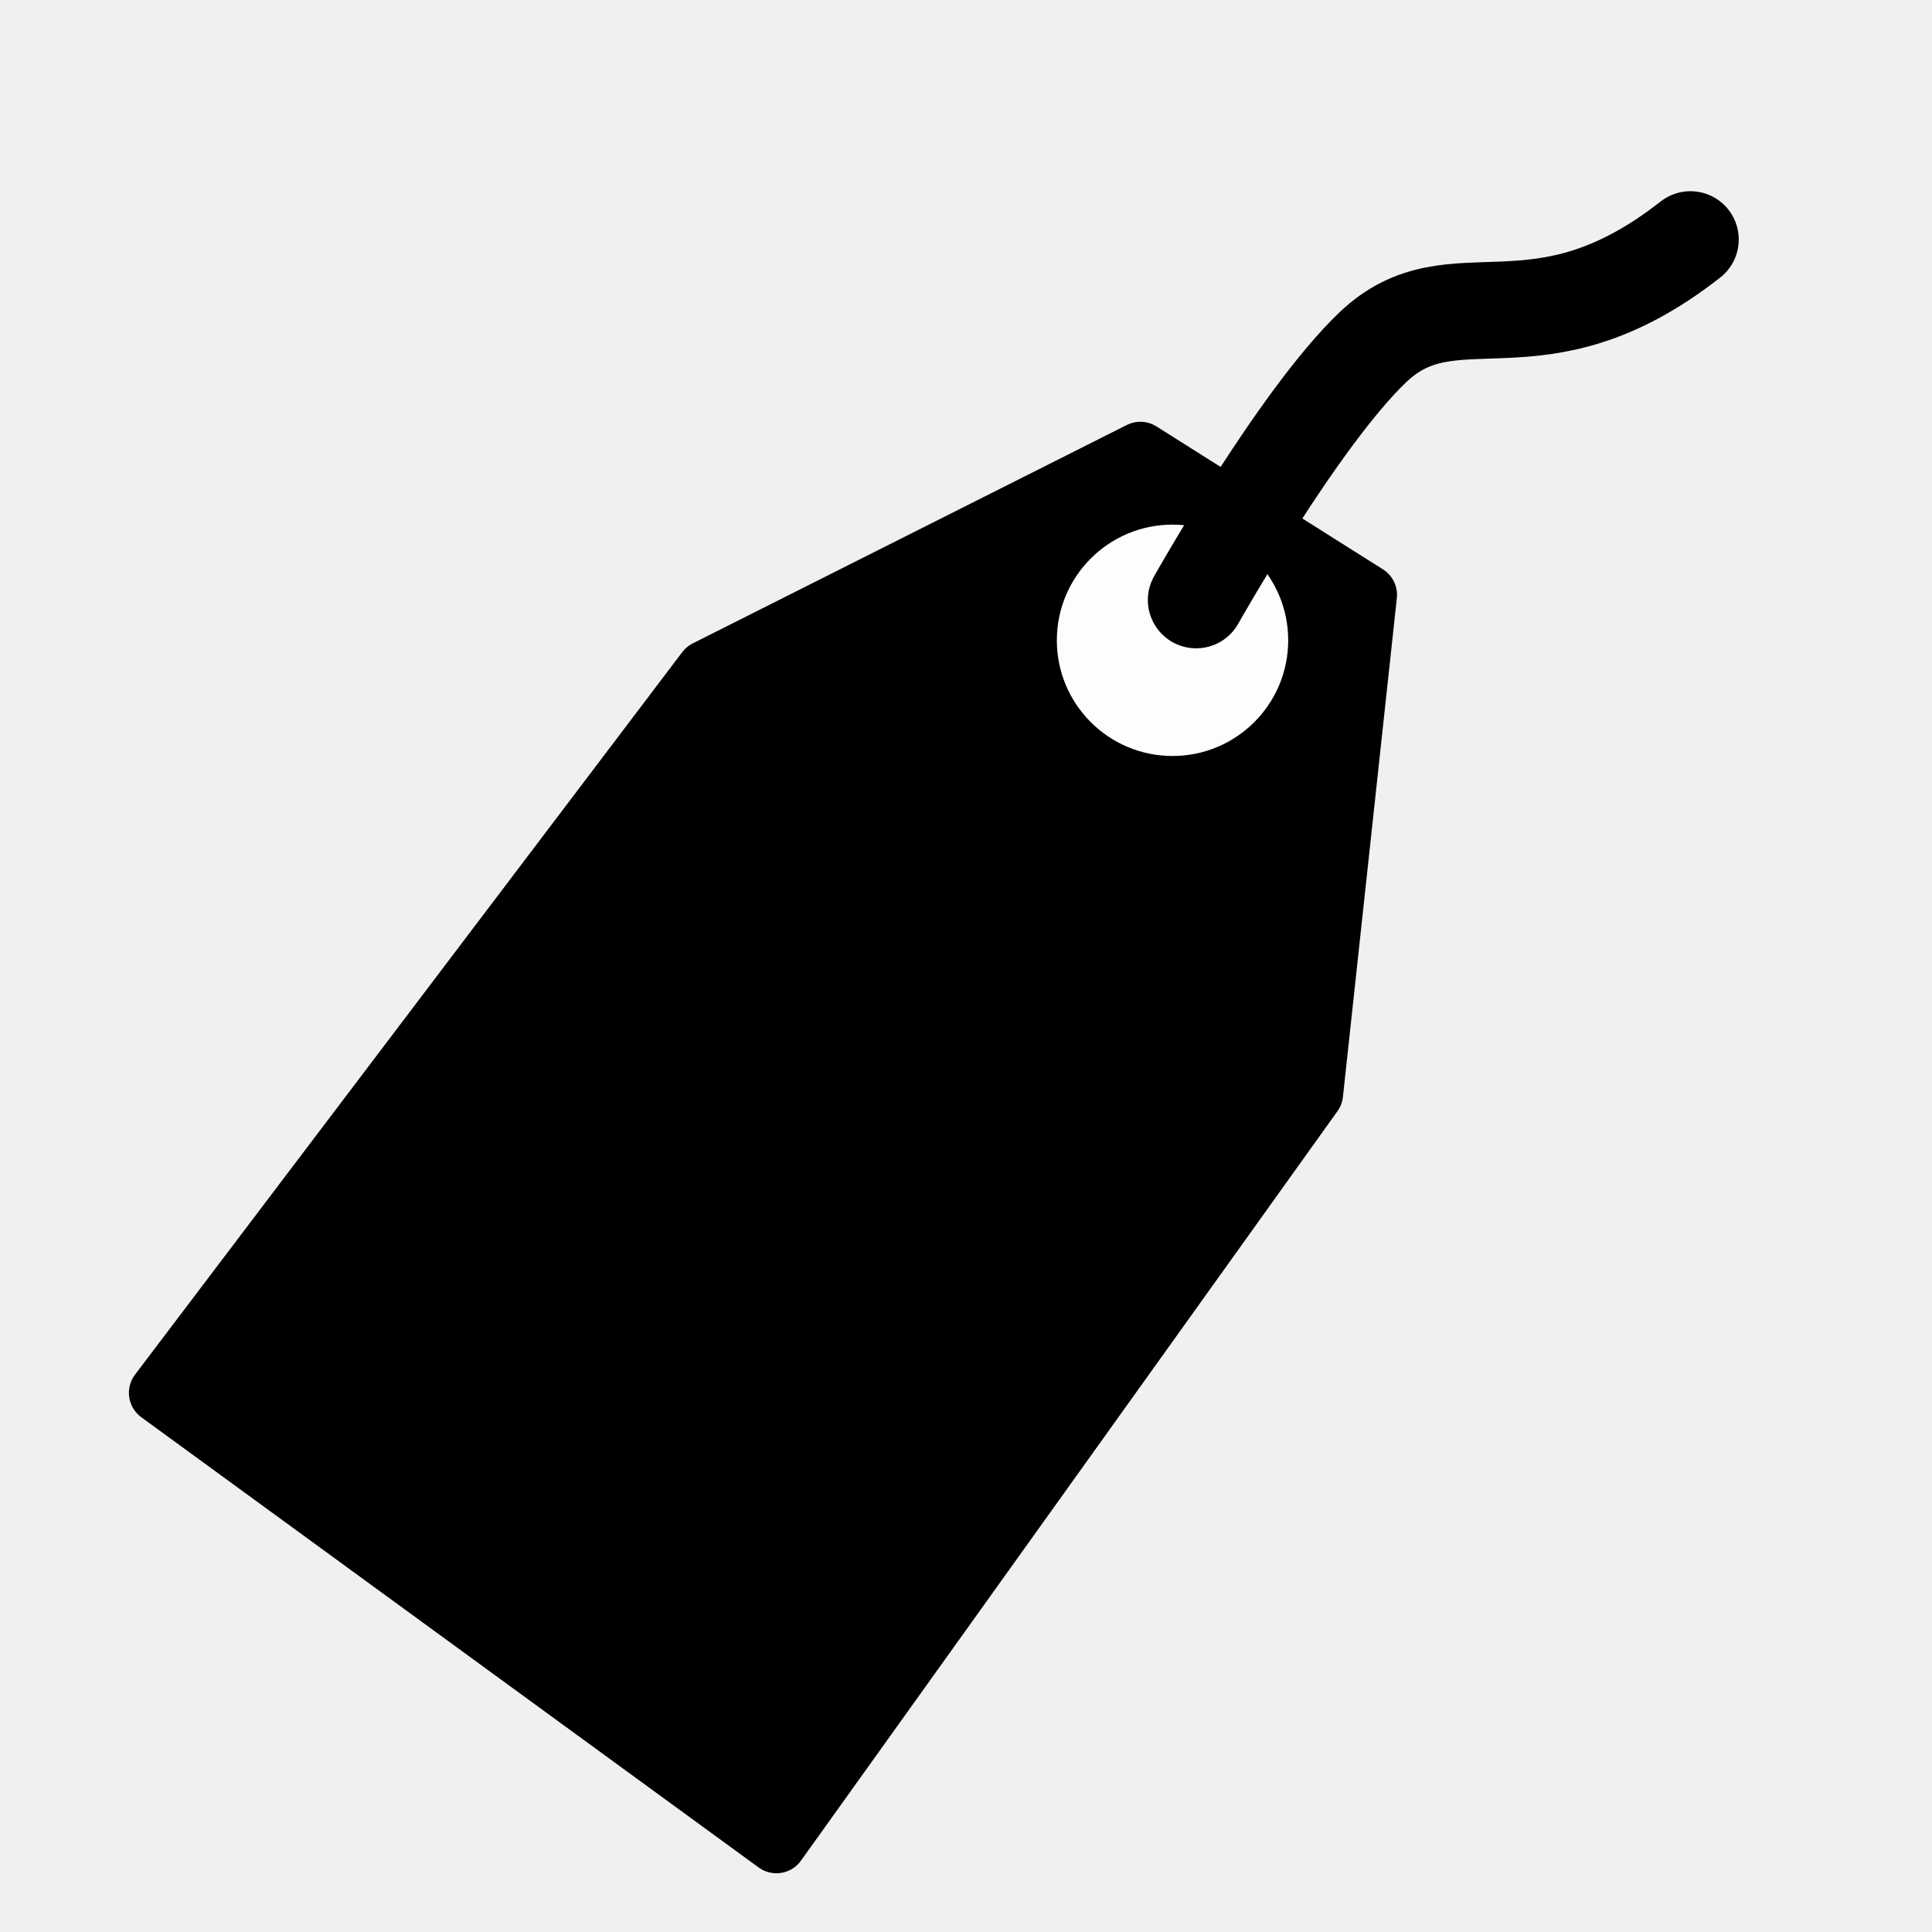
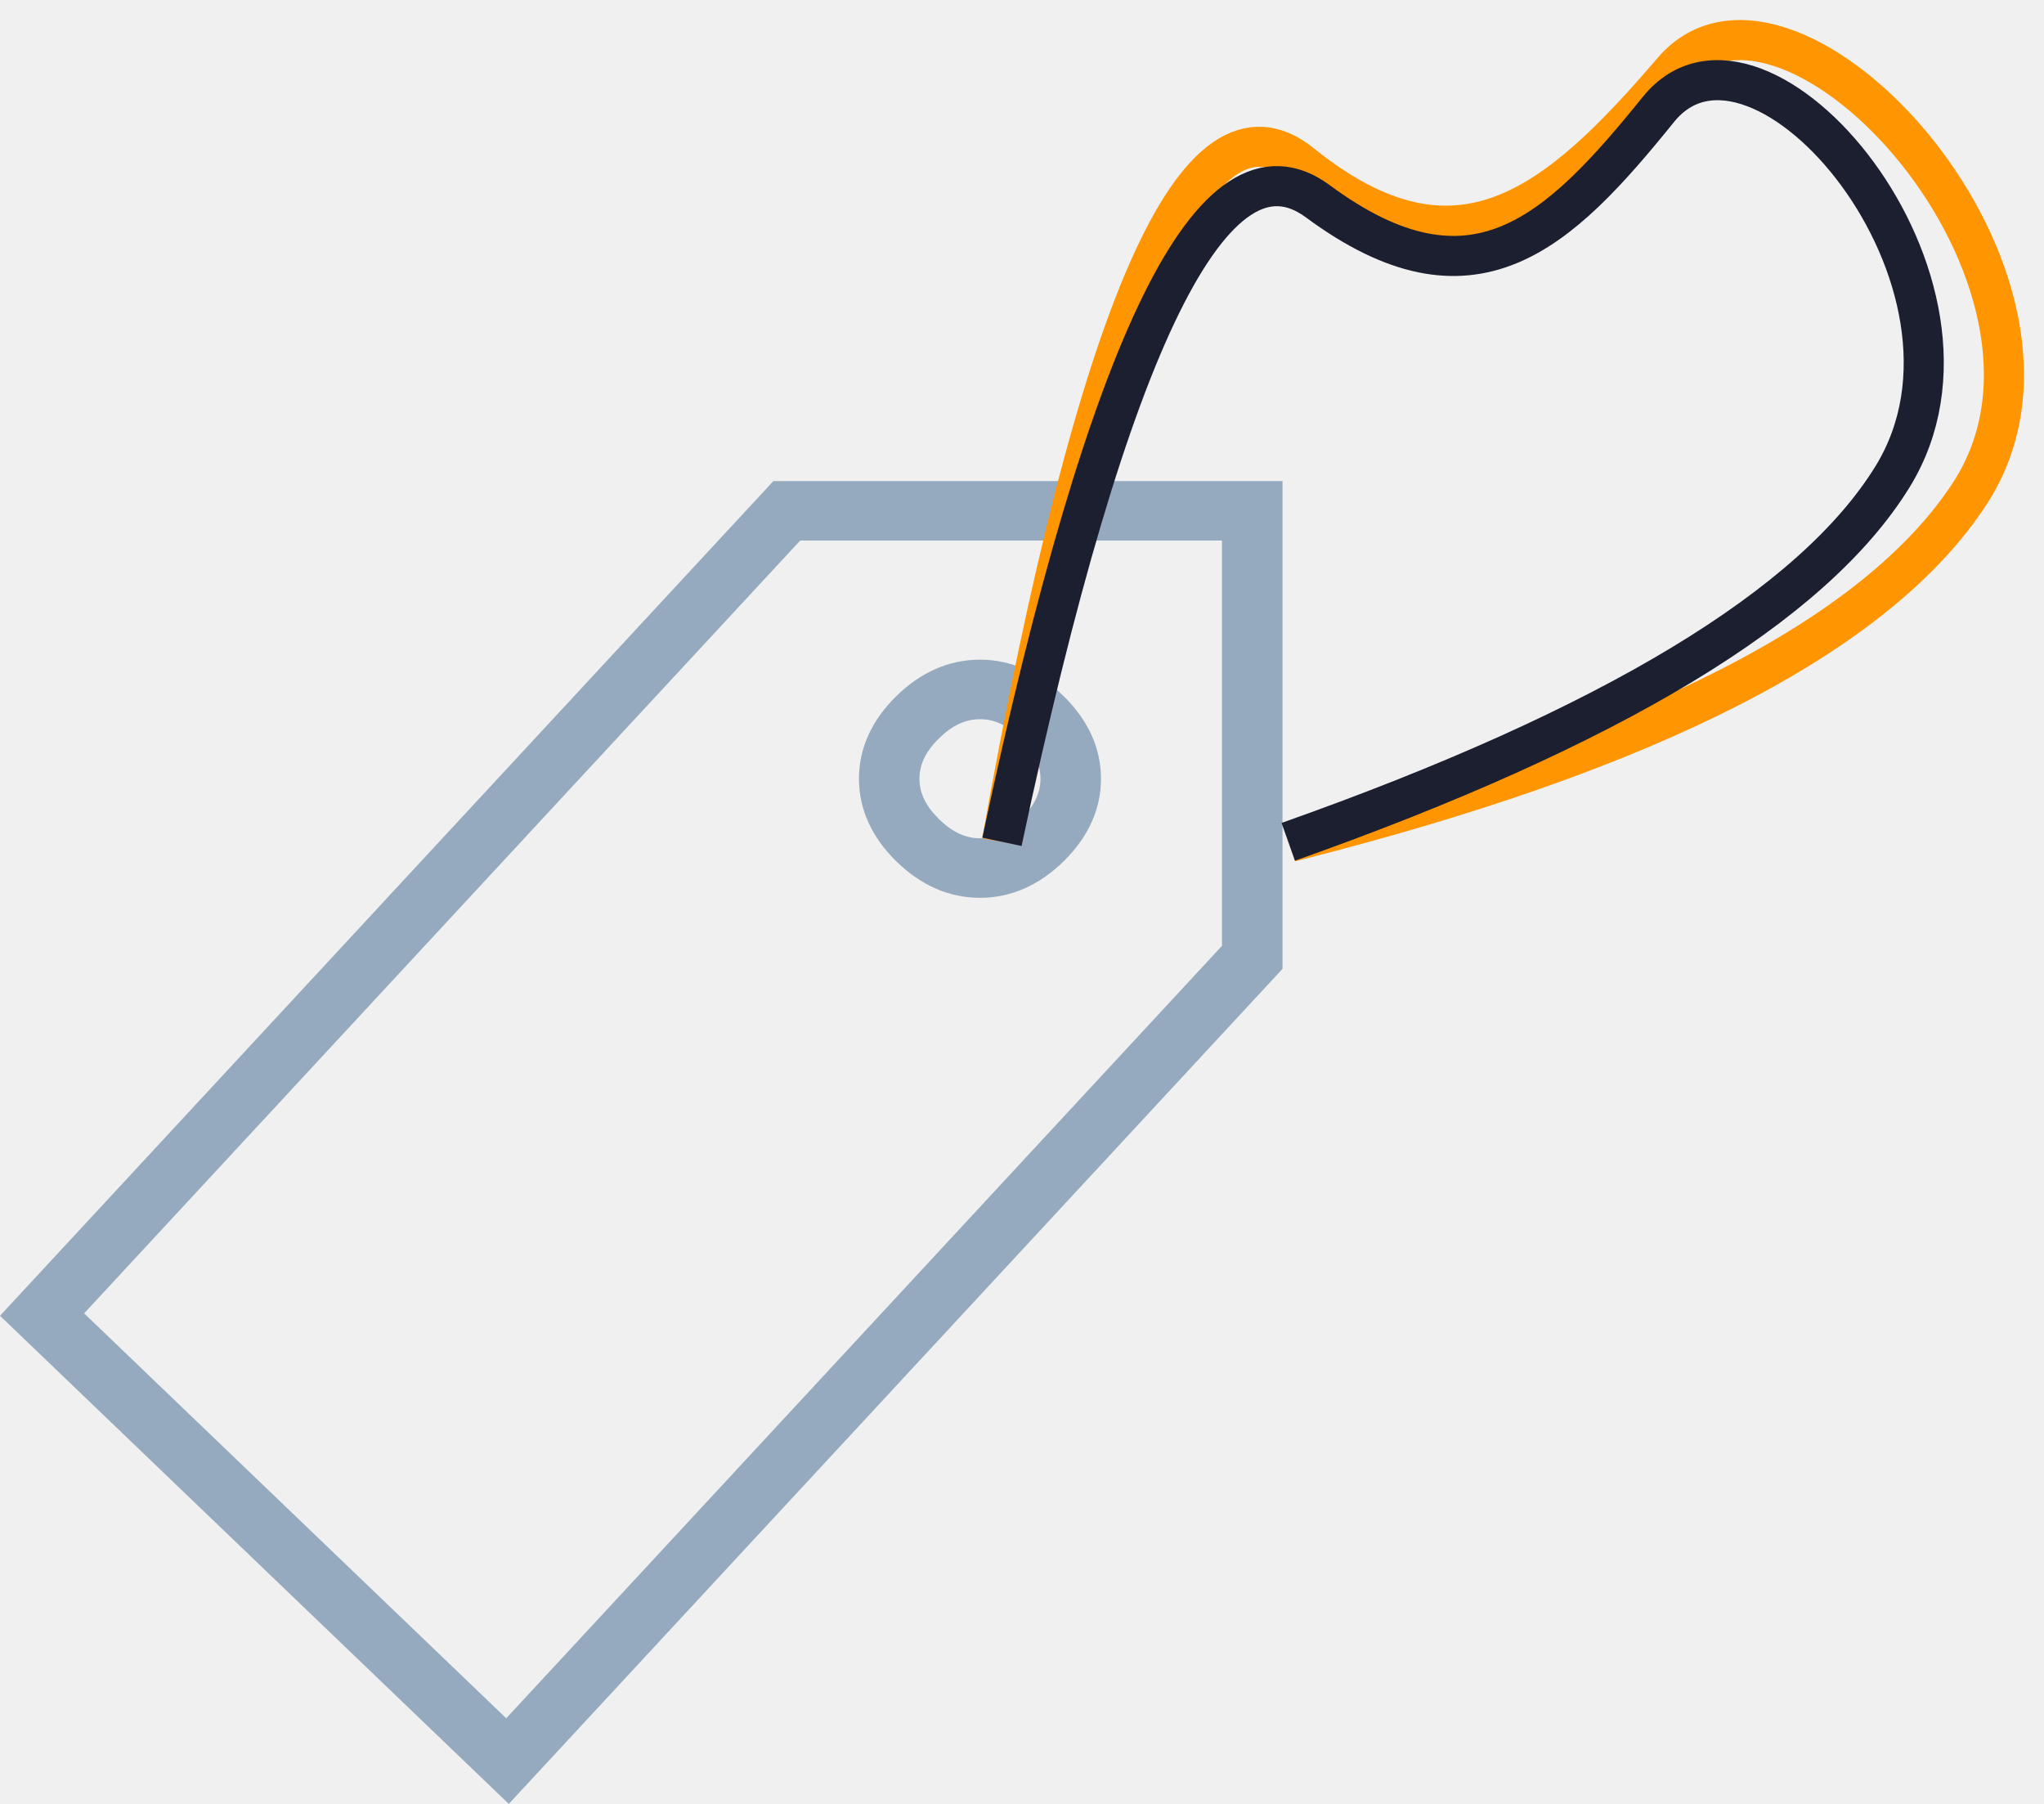
- <svg xmlns="http://www.w3.org/2000/svg" width="32" height="32">
-   <g>
-     <path d="M18.888 7.486l-7.189 3.617-9.064 11.967 10.225 7.457 8.886-12.413.893-8.261z" stroke="#000" stroke-linecap="round" stroke-linejoin="round" />
-     <path d="M20.529 11.243a1.457 1.457 0 1 1-2.914 0 1.457 1.457 0 1 1 2.914 0z" transform="matrix(1.315 0 0 1.315 -5.659 -4.179)" opacity=".99" fill="#fff" />
-     <path d="M19.812 9.938s1.694-3.01 2.925-4.185c1.344-1.281 2.709.216 5.262-1.786" stroke="#000" stroke-width="1.6" stroke-linecap="round" stroke-linejoin="round" fill="none" />
+ <svg xmlns="http://www.w3.org/2000/svg" width="51px" height="45px" viewBox="0 0 51 45" version="1.1">
+   <defs />
+   <g id="Template-4--For-Individuals" stroke="none" stroke-width="1" fill="none" fill-rule="evenodd">
+     <g id="22.01.18-Bitcoin.org_Bitcoin-for-individuals_Desktop-1200px--" transform="translate(-776, -1137)">
+       <g id="//contenct" transform="translate(215, 555)">
+         <g id="box2" transform="translate(400, 530)">
+           <g id="icon" transform="translate(155, 42)">
+             <g id="icon/fees">
+               <g id="Group-2">
+                 <g>
+                   <rect id="Rectangle-2" x="0" y="0" width="60" height="60" />
+                   <path d="M8.099,42.763 L18.631,52.864 L36.49,33.594 L36.49,23.485 L25.965,23.485 L8.099,42.763 Z M38,22 L38,34.169 L18.695,55 L6,42.823 L25.298,22 L38,22 Z M30.451,32.397 C29.675,32.397 28.968,32.08 28.36,31.483 C27.753,30.885 27.432,30.19 27.432,29.426 C27.432,28.662 27.753,27.967 28.36,27.369 C28.968,26.772 29.675,26.456 30.451,26.456 C31.227,26.456 31.934,26.772 32.542,27.369 C33.149,27.967 33.471,28.662 33.471,29.426 C33.471,30.19 33.149,30.885 32.542,31.483 C31.934,32.08 31.227,32.397 30.451,32.397 Z M30.451,30.911 C30.807,30.911 31.138,30.763 31.474,30.433 C31.81,30.102 31.961,29.776 31.961,29.426 C31.961,29.076 31.81,28.75 31.474,28.42 C31.138,28.089 30.807,27.941 30.451,27.941 C30.095,27.941 29.764,28.089 29.428,28.42 C29.092,28.75 28.941,29.076 28.941,29.426 C28.941,29.776 29.092,30.102 29.428,30.433 C29.764,30.763 30.095,30.911 30.451,30.911 Z" id="ion-ios-pricetag---Ionicons" fill="#95AABF" fill-rule="nonzero" />
+                   <path d="M31,31 C33.382,17.636 35.869,11.998 38.463,14.085 C42.353,17.215 44.839,15.156 47.742,11.766 C50.645,8.376 58.601,17.021 55.146,22.315 C52.842,25.845 47.193,28.74 38.198,31" id="Path-2" stroke="#FF9500" />
+                   <path d="M31,31 C33.673,18.44 36.3,13.113 38.881,15.021 C42.753,17.882 44.883,15.819 47.38,12.729 C49.876,9.64 56.193,17.067 53.221,21.892 C51.24,25.109 46.214,28.145 38.143,31" id="Path-2" stroke="#1C1F30" />
+                 </g>
+               </g>
+             </g>
+           </g>
+         </g>
+       </g>
+     </g>
  </g>
</svg>
